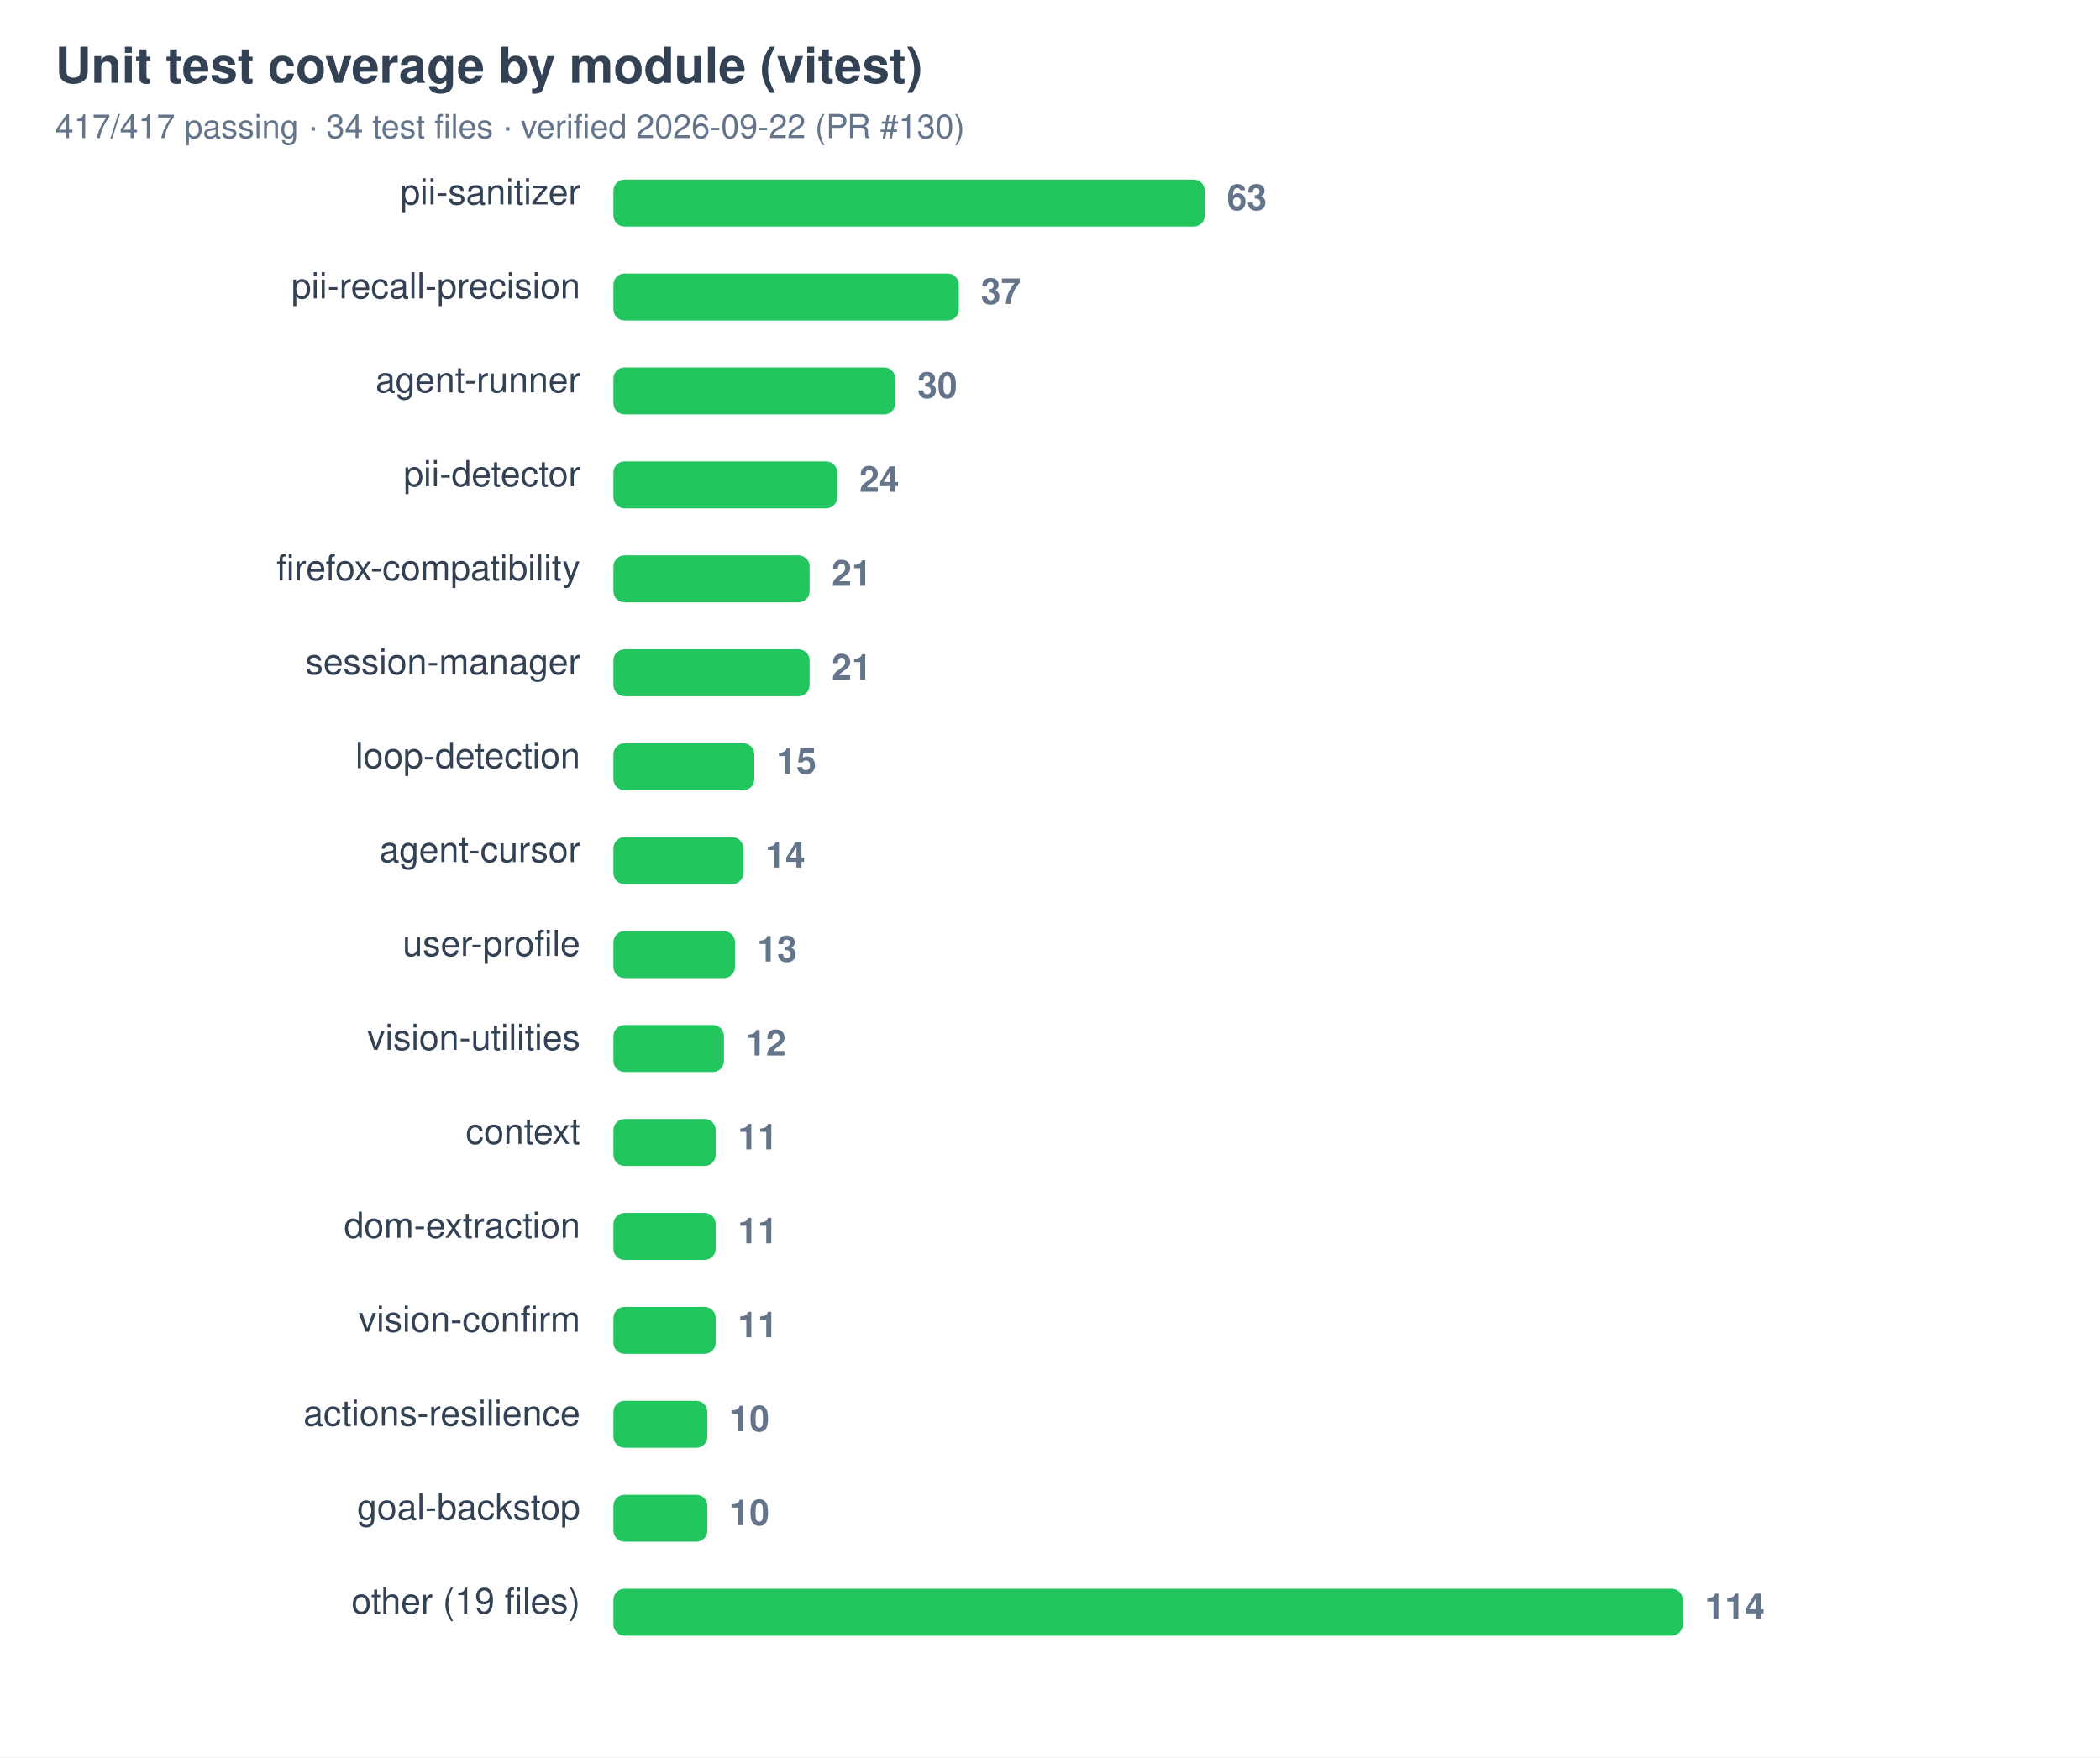
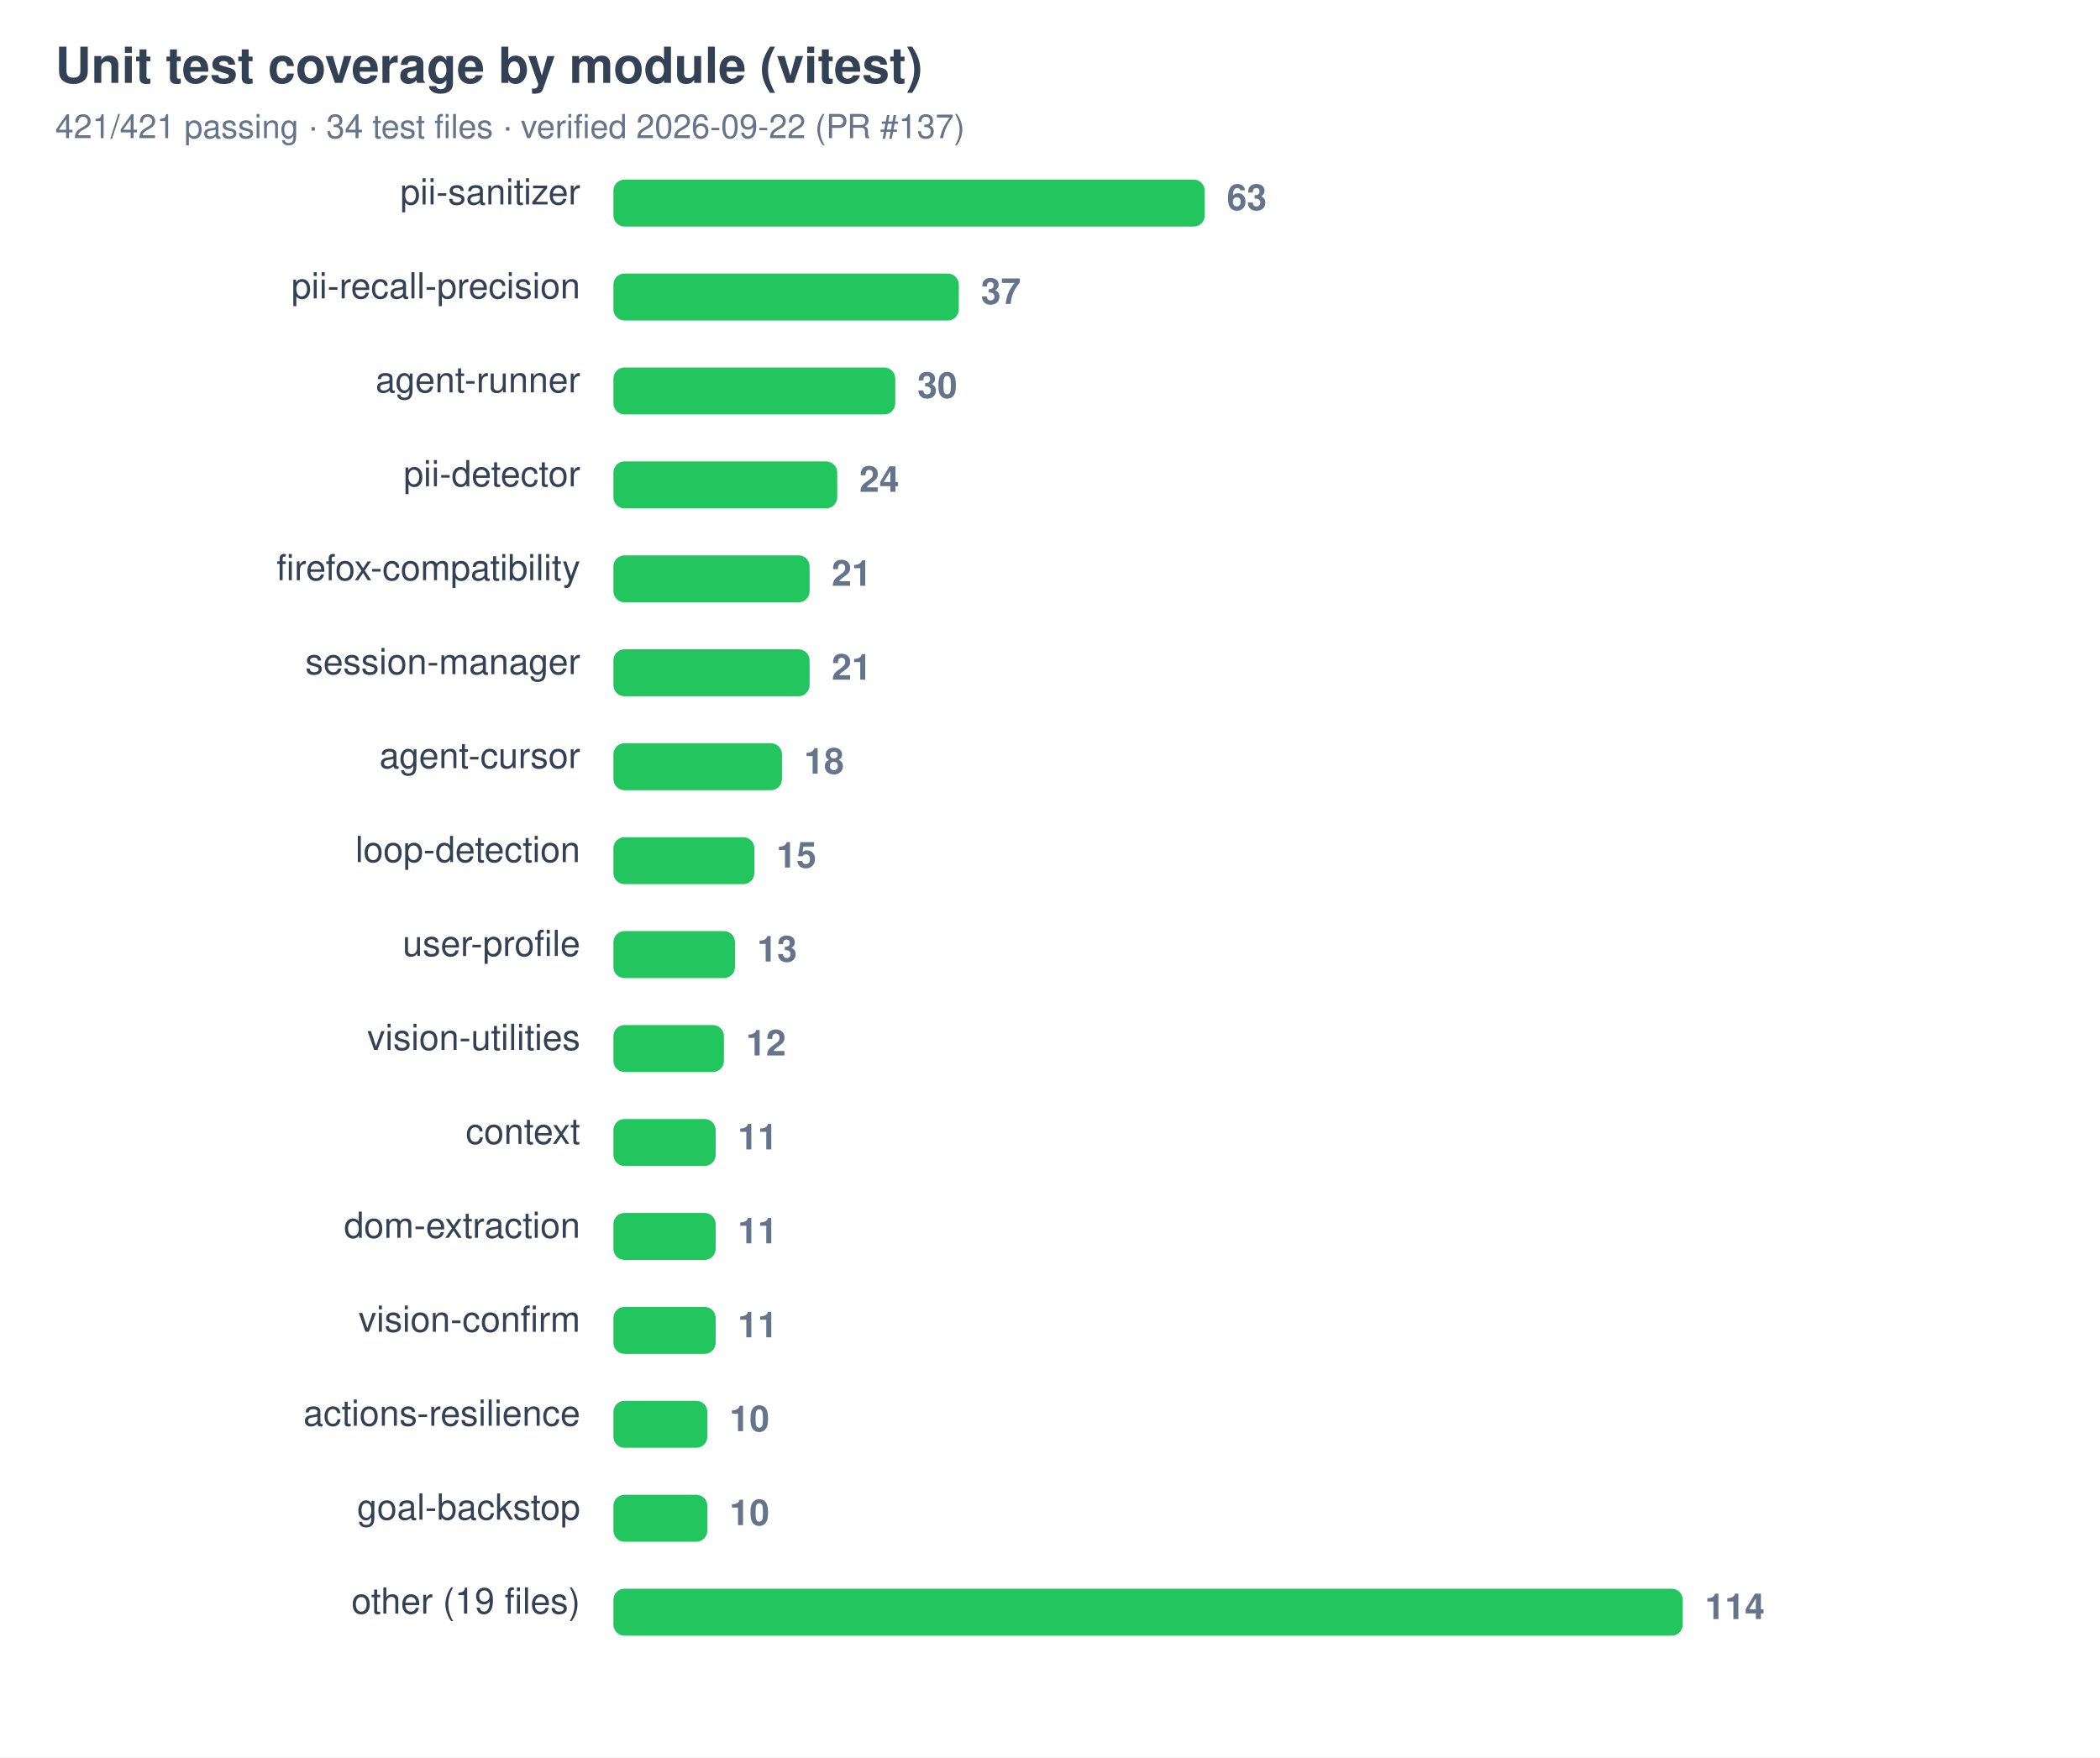
<svg xmlns="http://www.w3.org/2000/svg" width="760" height="636" viewBox="0 0 760 636" font-family="Segoe UI,Helvetica,Arial,sans-serif">
  <rect width="760" height="636" fill="#ffffff" />
  <text x="20" y="30" font-size="18" font-weight="700" fill="#334155">Unit test coverage by module (vitest)</text>
-   <text x="20" y="50" font-size="12" fill="#64748b">417/417 passing · 34 test files · verified 2026-09-22 (PR #130)</text>
+   <text x="20" y="50" font-size="12" fill="#64748b">421/421 passing · 34 test files · verified 2026-09-22 (PR #137)</text>
  <text x="210" y="74" font-size="13" fill="#334155" text-anchor="end">pii-sanitizer</text>
  <rect x="222" y="65" width="214" height="17" rx="4" fill="#22c55e" />
  <text x="444" y="76" font-size="13" font-weight="600" fill="#64748b">63</text>
  <text x="210" y="108" font-size="13" fill="#334155" text-anchor="end">pii-recall-precision</text>
  <rect x="222" y="99" width="125" height="17" rx="4" fill="#22c55e" />
  <text x="355" y="110" font-size="13" font-weight="600" fill="#64748b">37</text>
  <text x="210" y="142" font-size="13" fill="#334155" text-anchor="end">agent-runner</text>
  <rect x="222" y="133" width="102" height="17" rx="4" fill="#22c55e" />
  <text x="332" y="144" font-size="13" font-weight="600" fill="#64748b">30</text>
  <text x="210" y="176" font-size="13" fill="#334155" text-anchor="end">pii-detector</text>
  <rect x="222" y="167" width="81" height="17" rx="4" fill="#22c55e" />
  <text x="311" y="178" font-size="13" font-weight="600" fill="#64748b">24</text>
  <text x="210" y="210" font-size="13" fill="#334155" text-anchor="end">firefox-compatibility</text>
  <rect x="222" y="201" width="71" height="17" rx="4" fill="#22c55e" />
  <text x="301" y="212" font-size="13" font-weight="600" fill="#64748b">21</text>
  <text x="210" y="244" font-size="13" fill="#334155" text-anchor="end">session-manager</text>
  <rect x="222" y="235" width="71" height="17" rx="4" fill="#22c55e" />
  <text x="301" y="246" font-size="13" font-weight="600" fill="#64748b">21</text>
-   <text x="210" y="278" font-size="13" fill="#334155" text-anchor="end">loop-detection</text>
-   <rect x="222" y="269" width="51" height="17" rx="4" fill="#22c55e" />
-   <text x="281" y="280" font-size="13" font-weight="600" fill="#64748b">15</text>
-   <text x="210" y="312" font-size="13" fill="#334155" text-anchor="end">agent-cursor</text>
-   <rect x="222" y="303" width="47" height="17" rx="4" fill="#22c55e" />
-   <text x="277" y="314" font-size="13" font-weight="600" fill="#64748b">14</text>
+   <text x="210" y="278" font-size="13" fill="#334155" text-anchor="end">agent-cursor</text>
+   <rect x="222" y="269" width="61" height="17" rx="4" fill="#22c55e" />
+   <text x="291" y="280" font-size="13" font-weight="600" fill="#64748b">18</text>
+   <text x="210" y="312" font-size="13" fill="#334155" text-anchor="end">loop-detection</text>
+   <rect x="222" y="303" width="51" height="17" rx="4" fill="#22c55e" />
+   <text x="281" y="314" font-size="13" font-weight="600" fill="#64748b">15</text>
  <text x="210" y="346" font-size="13" fill="#334155" text-anchor="end">user-profile</text>
  <rect x="222" y="337" width="44" height="17" rx="4" fill="#22c55e" />
  <text x="274" y="348" font-size="13" font-weight="600" fill="#64748b">13</text>
  <text x="210" y="380" font-size="13" fill="#334155" text-anchor="end">vision-utilities</text>
  <rect x="222" y="371" width="40" height="17" rx="4" fill="#22c55e" />
  <text x="270" y="382" font-size="13" font-weight="600" fill="#64748b">12</text>
  <text x="210" y="414" font-size="13" fill="#334155" text-anchor="end">context</text>
  <rect x="222" y="405" width="37" height="17" rx="4" fill="#22c55e" />
  <text x="267" y="416" font-size="13" font-weight="600" fill="#64748b">11</text>
  <text x="210" y="448" font-size="13" fill="#334155" text-anchor="end">dom-extraction</text>
  <rect x="222" y="439" width="37" height="17" rx="4" fill="#22c55e" />
  <text x="267" y="450" font-size="13" font-weight="600" fill="#64748b">11</text>
  <text x="210" y="482" font-size="13" fill="#334155" text-anchor="end">vision-confirm</text>
  <rect x="222" y="473" width="37" height="17" rx="4" fill="#22c55e" />
  <text x="267" y="484" font-size="13" font-weight="600" fill="#64748b">11</text>
  <text x="210" y="516" font-size="13" fill="#334155" text-anchor="end">actions-resilience</text>
  <rect x="222" y="507" width="34" height="17" rx="4" fill="#22c55e" />
  <text x="264" y="518" font-size="13" font-weight="600" fill="#64748b">10</text>
  <text x="210" y="550" font-size="13" fill="#334155" text-anchor="end">goal-backstop</text>
  <rect x="222" y="541" width="34" height="17" rx="4" fill="#22c55e" />
  <text x="264" y="552" font-size="13" font-weight="600" fill="#64748b">10</text>
  <text x="210" y="584" font-size="13" fill="#334155" text-anchor="end">other (19 files)</text>
  <rect x="222" y="575" width="387" height="17" rx="4" fill="#22c55e" />
  <text x="617" y="586" font-size="13" font-weight="600" fill="#64748b">114</text>
</svg>
